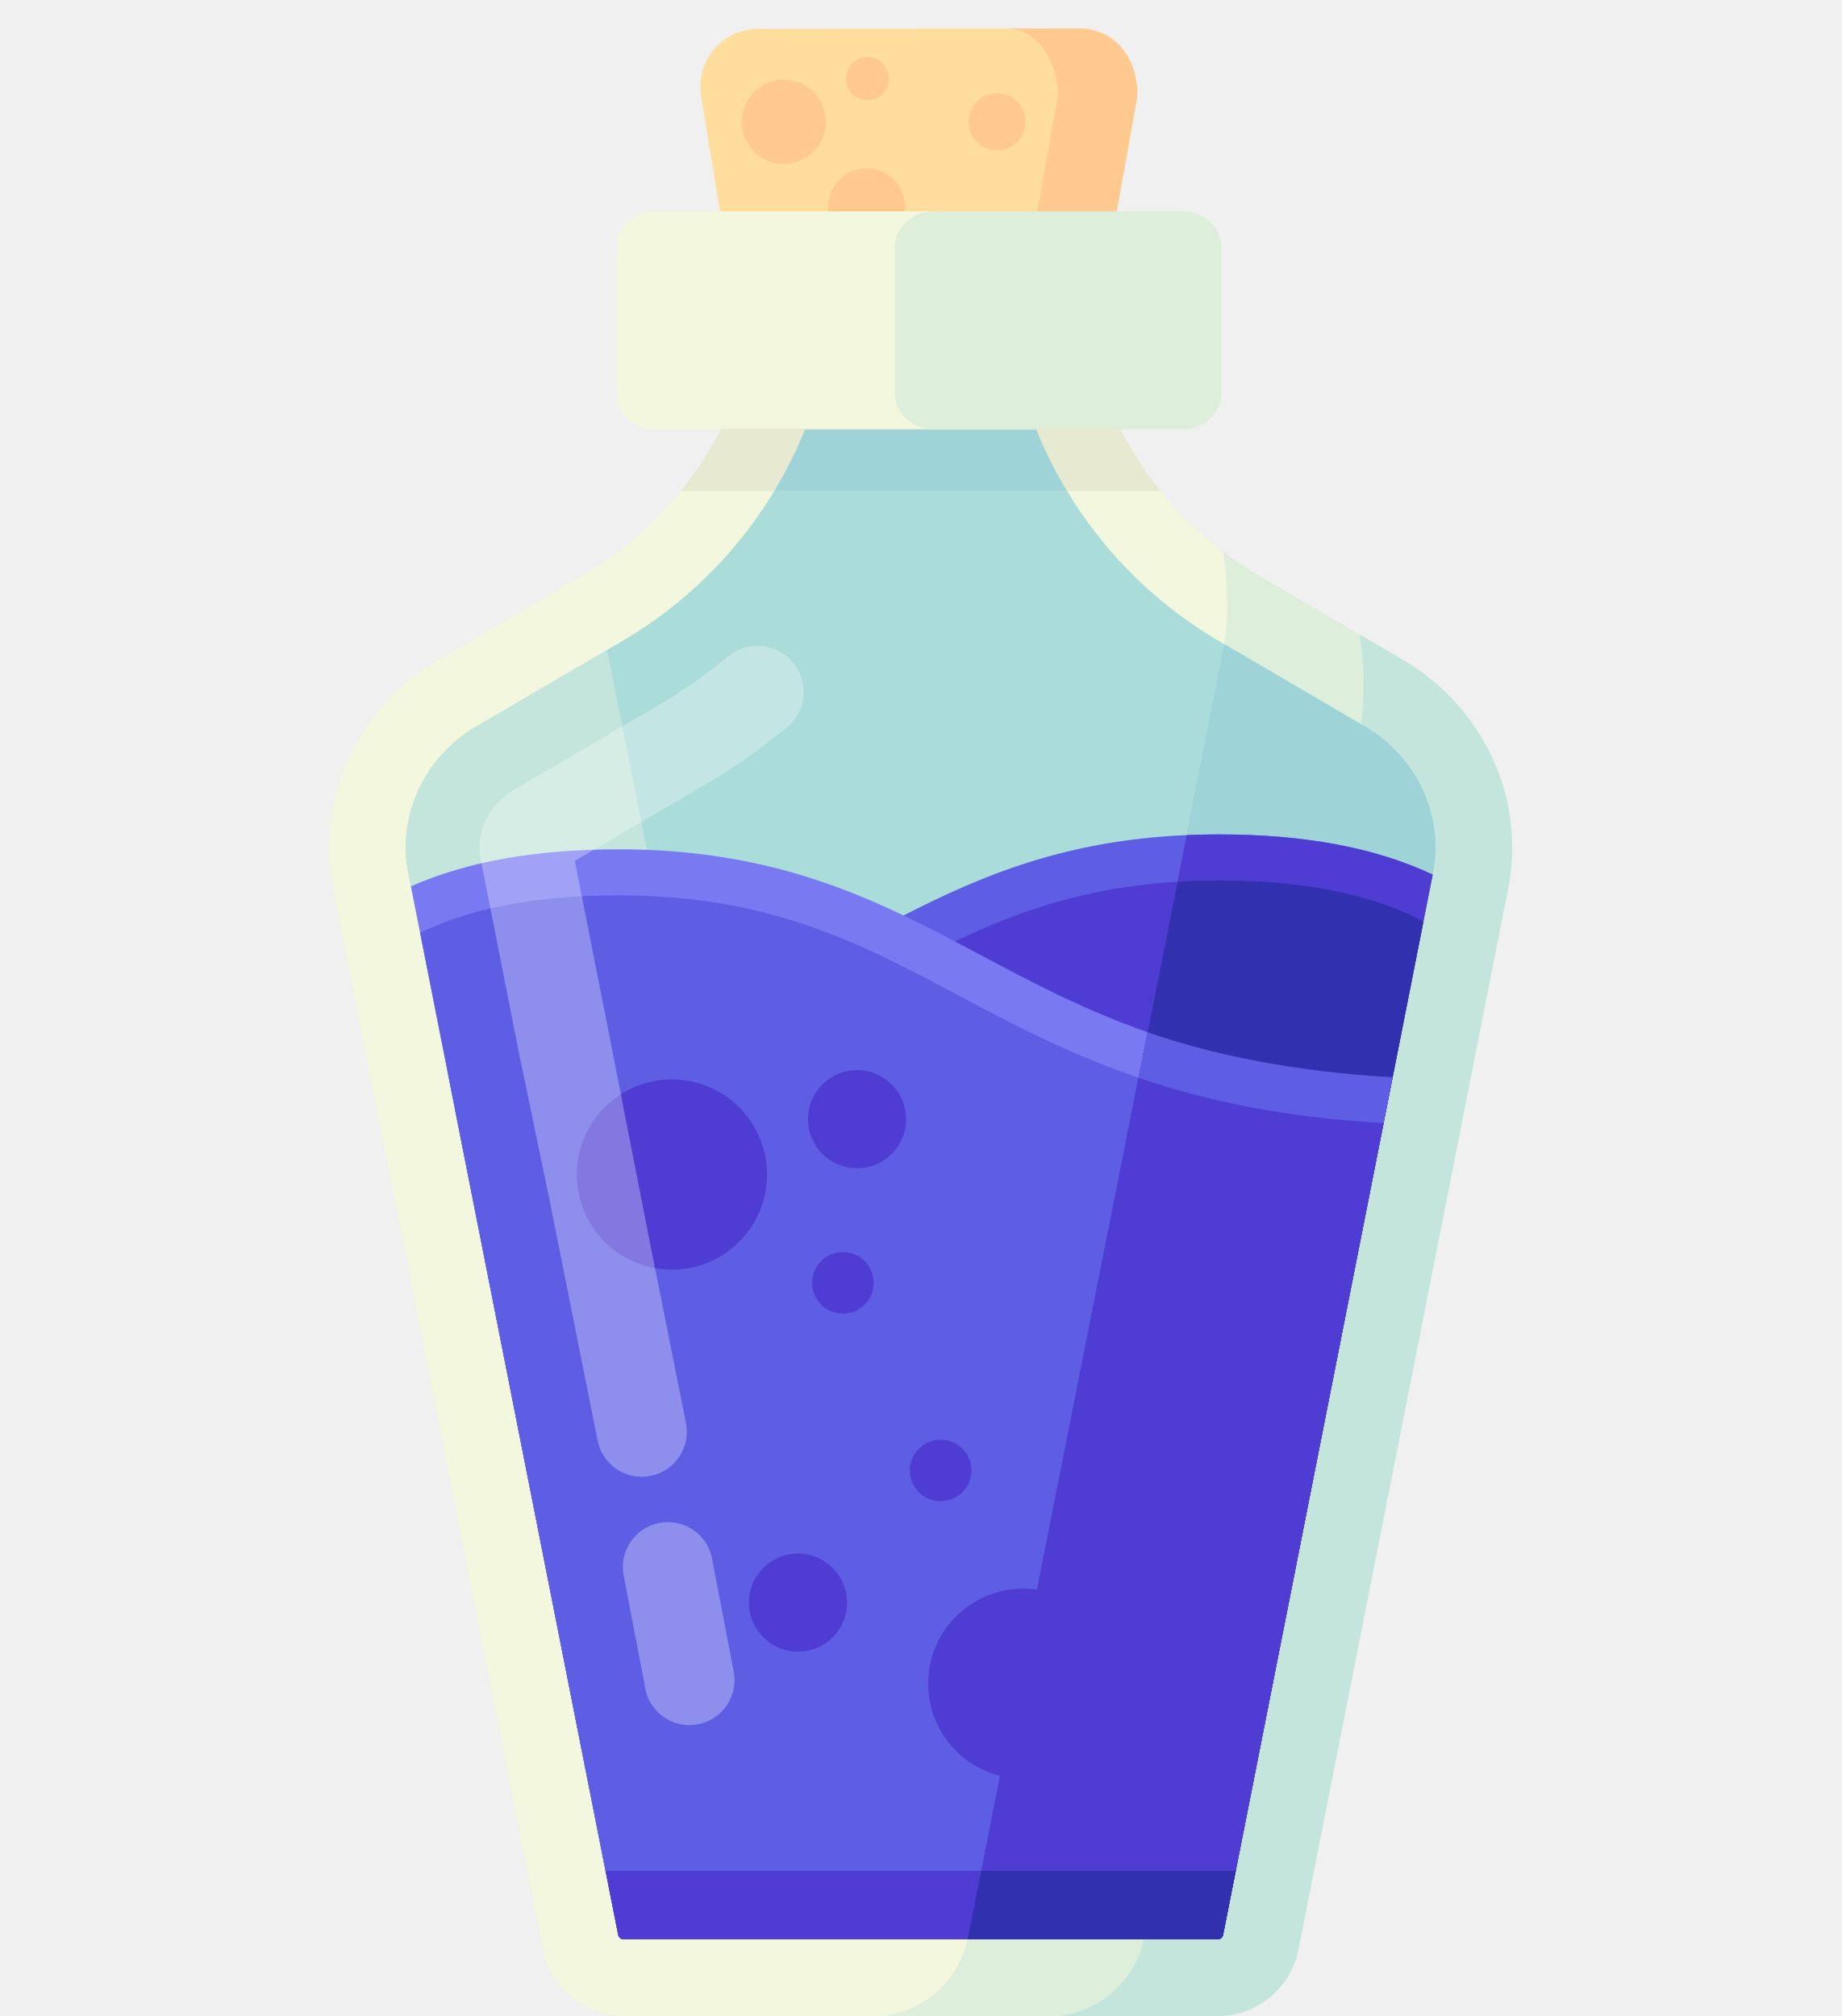
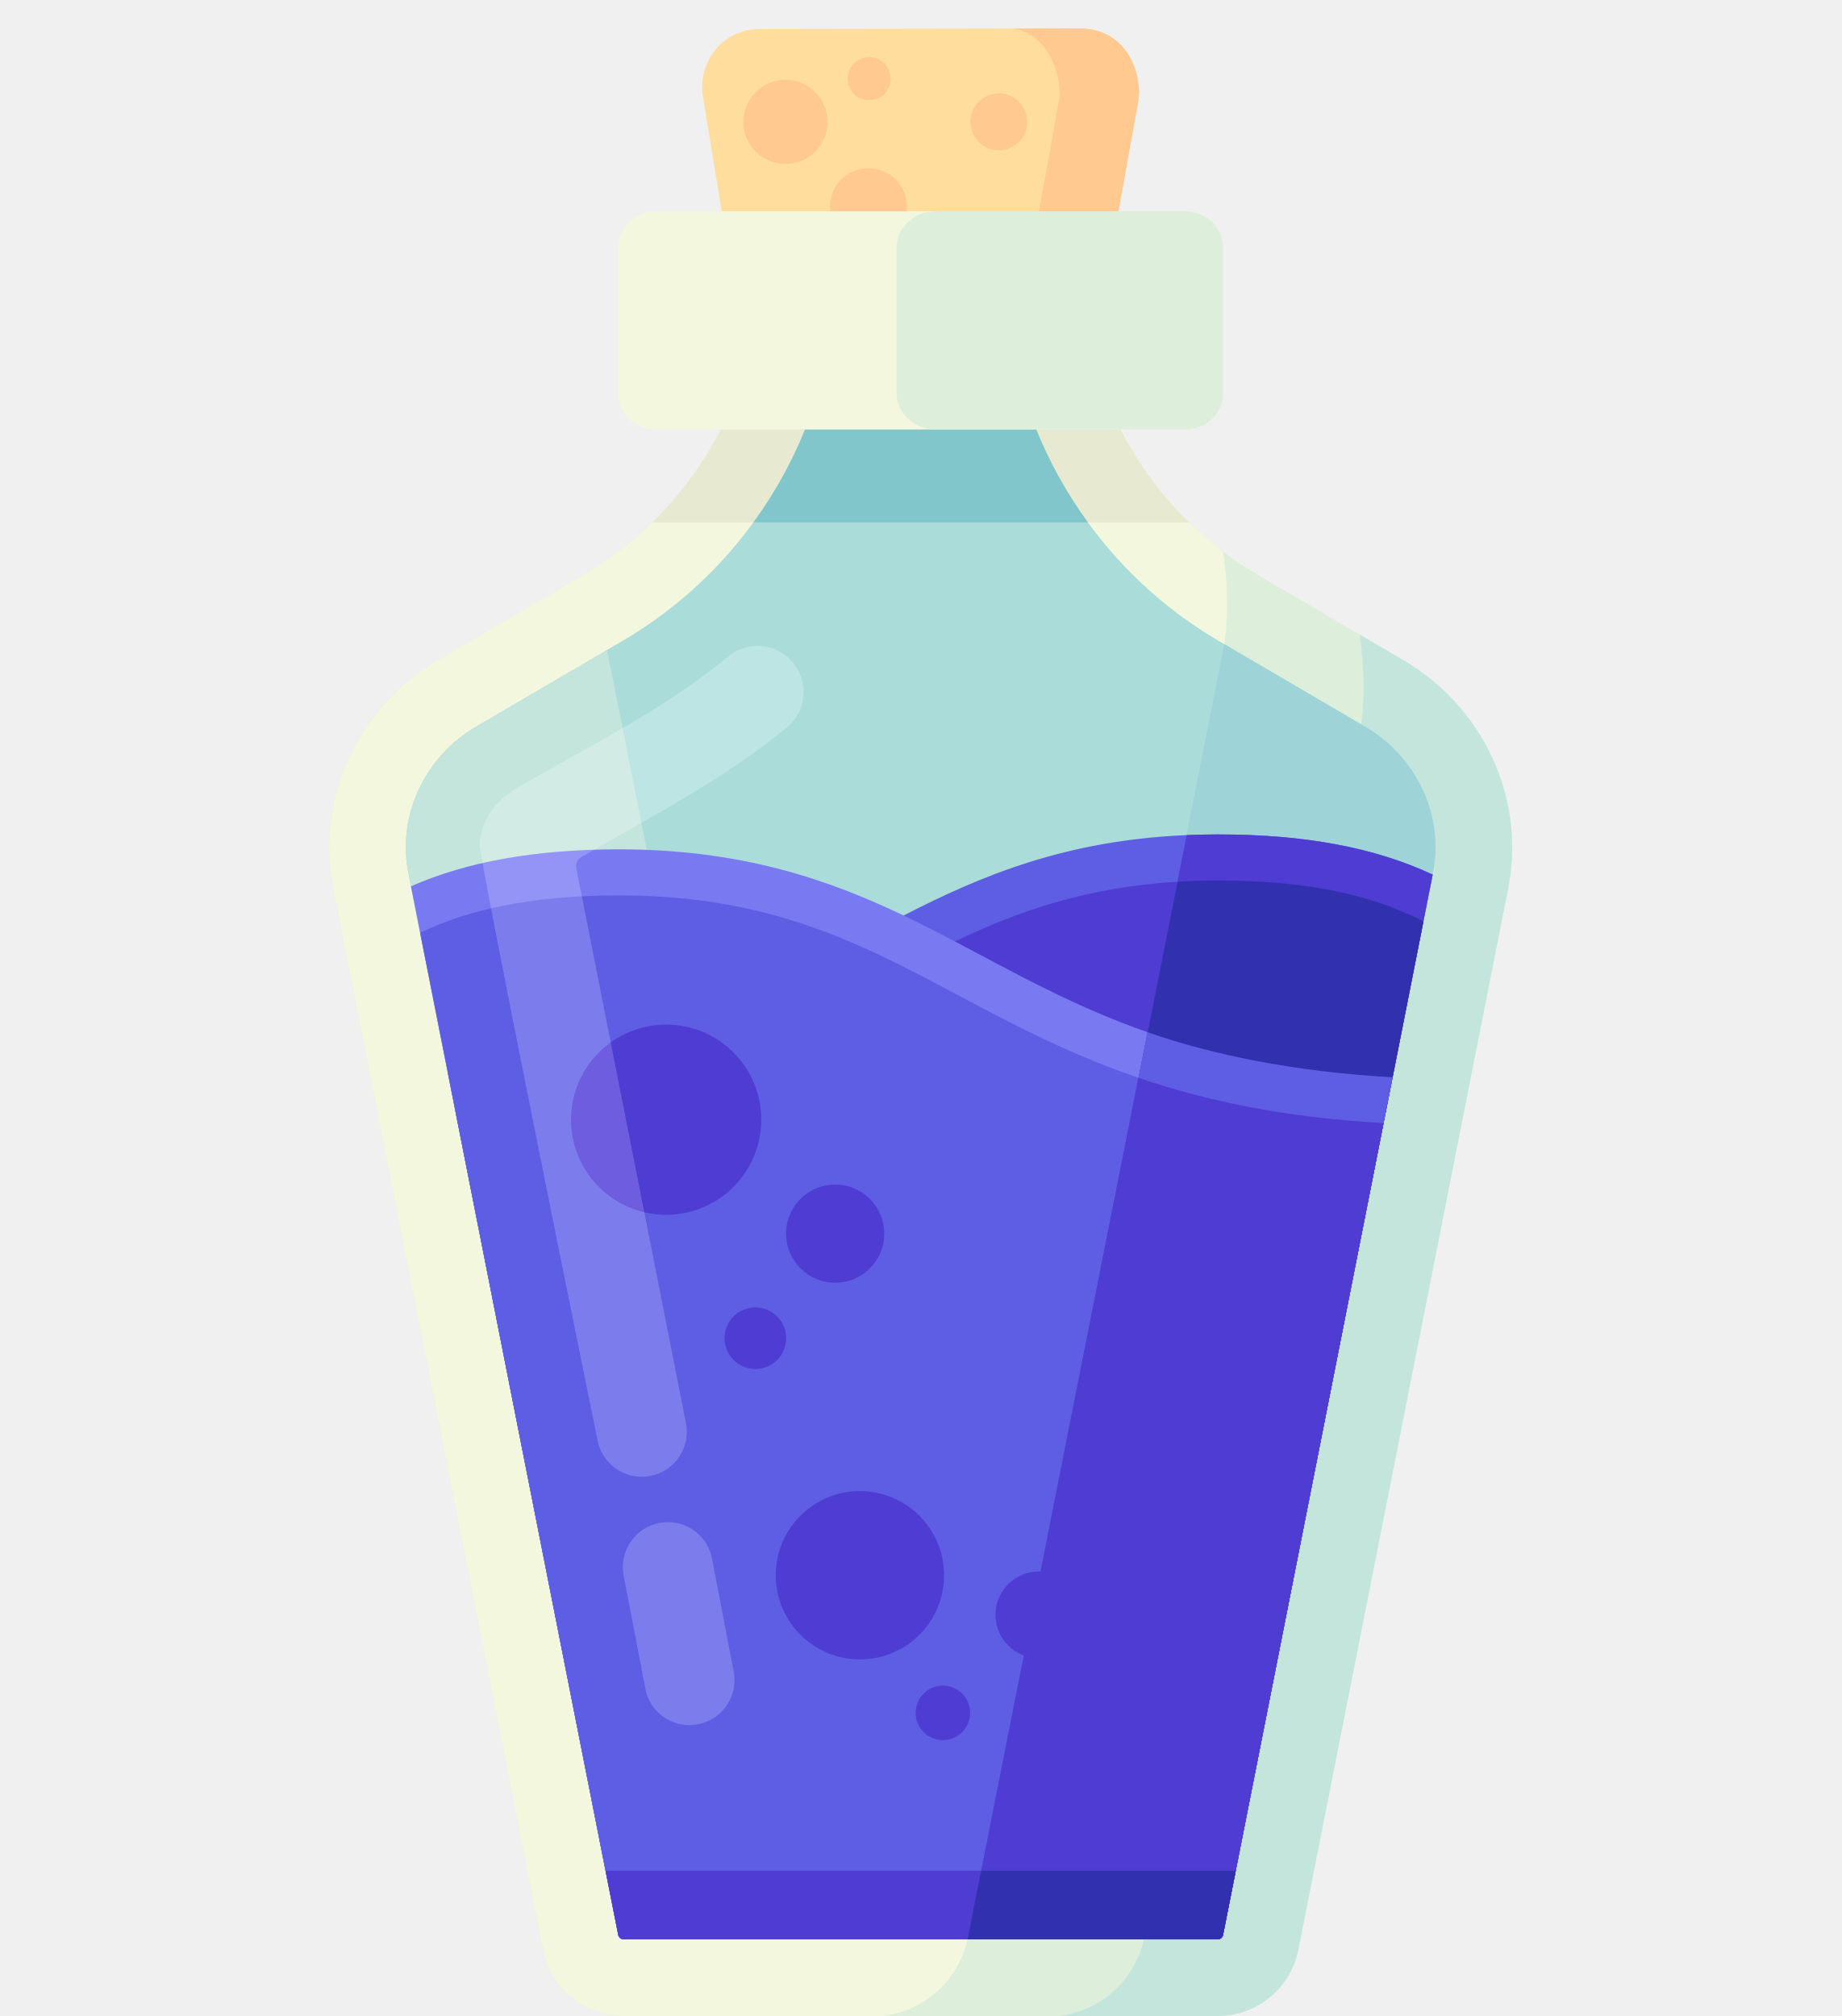
<svg xmlns="http://www.w3.org/2000/svg" version="1.1" id="Layer_1" x="0px" y="0px" viewBox="0 0 600 656.999" style="enable-background:new 0 0 600 656.999;" xml:space="preserve">
  <style type="text/css">
- 	.st0{fill:#DDEEDB;}
- 	.st1{fill:#F3F7DE;}
- 	.st2{fill:#C4E5DC;}
- 	.st3{fill:#AADCD9;}
- 	.st4{fill:#9ED3D7;}
- 	.st5{fill:#5E5EE5;}
- 	.st6{fill:#4F3DD3;}
- 	.st7{fill:#7979F2;}
- 	.st8{fill:#3131AF;}
- 	.st9{opacity:0.3;fill:#FFFFFF;enable-background:new    ;}
- 	.st10{fill:#FFDD9D;}
- 	.st11{fill:#FFC98F;}
- 	.st12{fill:#E7EAD0;}
+ 	.st0{fill:#0E121E;}
+ 	.st1{fill:#DDEEDB;}
+ 	.st2{fill:#F3F7DE;}
+ 	.st3{fill:#C4E5DC;}
+ 	.st4{fill:#E7EAD0;}
+ 	.st5{fill:#AADCD9;}
+ 	.st6{fill:#9ED3D7;}
+ 	.st7{fill:#5E5EE5;}
+ 	.st8{fill:#4F3DD3;}
+ 	.st9{fill:#7979F2;}
+ 	.st10{fill:#3131AF;}
+ 	.st11{opacity:0.5;fill:#FFFFFF;mix-blend-mode:soft-light;}
+ 	.st12{fill:#FFDD9D;}
+ 	.st13{fill:#FFC98F;}
+ 	.st14{fill:#81C6CB;}
</style>
-   <path class="st0" d="M491.825,287.459c-0.12,0.73-0.26,1.47-0.4,2.2l-68.35,345.75  c-2.48,12.55-13.49,21.59-26.28,21.59H203.205  c-12.79,0-23.8-9.04-26.28-21.59l-68.35-345.75  c-0.15-0.73-0.28-1.47-0.4-2.2c-4.82-28.83,9.28-57.55,34.51-72.32  l47.41-27.77c13.52-7.93,25.16-18.41,34.37-30.72  c9.2-12.31,15.96-26.43,19.73-41.65h111.61  c3.77,15.22,10.53,29.34,19.73,41.65  c6.52,8.72,14.26,16.52,23.03,23.14c3.61,2.74,7.39,5.26,11.34,7.58  l33.16,19.42l12.8,7.5l1.45,0.85  C482.545,229.909,496.645,258.629,491.825,287.459z" />
-   <path class="st1" d="M398.74,211.35c-0.15,0.88-0.3,1.76-0.48,2.64  l-82.84,417.36C312.66,645.27,301.14,655.58,287.28,657H203.21  c-12.8,0-23.81-9.04-26.28-21.59l-68.36-345.75  c-0.14-0.73-0.27-1.47-0.39-2.2c-4.82-28.83,9.28-57.55,34.51-72.32  l47.4-27.77C198.41,182.49,206.03,176.64,212.79,170  c3.22-3.16,6.24-6.5,9.07-10c0.89-1.1,1.76-2.22,2.61-3.35  c3.99-5.34,7.52-11.02,10.55-16.98c3.95-7.79,7.05-16.05,9.18-24.67  h111.6c2.14,8.62,5.24,16.88,9.19,24.67  c3.03,5.96,6.56,11.64,10.55,16.98c0.84,1.13,1.71,2.25,2.6,3.35  c2.82,3.51,5.85,6.84,9.07,10c3.56,3.5,7.34,6.76,11.36,9.79  C400.2,191,400.32,201.9,398.74,211.35z" />
-   <path class="st2" d="M491.825,287.459c-0.12,0.73-0.26,1.47-0.4,2.2l-68.35,345.75  c-2.48,12.55-13.49,21.59-26.28,21.59h-52.06  c6.89-0.71,13.2-3.61,18.15-8.07c4.84-4.35,8.38-10.2,9.85-16.93  h24.23c0.85,0,1.59-0.6,1.75-1.44l35.37-178.9l8.1-40.97l8.84-44.7  l2.53-12.79l10.46-52.94l3.02-15.23l0.04-0.22  c0.12-0.6,0.23-1.21,0.32-1.81c0.92-5.79-11.08-25.65-24.75-41.44  l0.11-0.57c0.18-0.88,0.34-1.76,0.48-2.64  c1.58-9.45,1.46-20.35-0.17-31.56l12.8,7.5l1.45,0.85  C482.545,229.909,496.645,258.629,491.825,287.459z" />
-   <path class="st3" d="M467.23,283c-0.1,0.6-0.2,1.21-0.33,1.81l-0.04,0.22  l-3.02,15.23l-10.46,52.94l-2.52,12.79l-8.84,44.7l-8.1,40.97  l-35.37,178.9c-0.17,0.84-0.91,1.44-1.75,1.44H203.21  c-0.69,0-1.32-0.4-1.6-1c-0.07-0.13-0.12-0.28-0.15-0.44l-34.99-177  l-18.13-91.68l-2.54-12.86l-8.91-45.05l-2.99-15.13l-0.79-4.03  c-0.12-0.6-0.24-1.21-0.32-1.81c-2.95-18.44,6.21-36.73,22.32-46.17  l42.71-25.01l4.91-2.88c16.36-9.6,30.4-22.15,41.76-37.31  c2.82-3.77,5.43-7.65,7.83-11.63c3.87-6.41,7.21-13.08,10-20h75.37  c2.79,6.92,6.13,13.59,10,20c2.4,3.98,5.01,7.86,7.82,11.62  c11.33,15.17,25.38,27.73,41.76,37.32l1.68,0.99l45.92,26.9  C461,246.27,470.17,264.55,467.23,283z" />
-   <path class="st2" d="M281.195,630.999h-79.58c-0.08-0.13-0.13-0.28-0.16-0.44  l-34.99-177l-18.12-91.68l-2.54-12.86l-8.91-45.05l-2.99-15.13l-0.8-4.03  c-0.12-0.6-0.23-1.21-0.32-1.81c-2.95-18.44,6.21-36.73,22.32-46.17  l42.71-25.01L281.195,630.999z" />
-   <path class="st4" d="M467.226,283c-0.09,0.6-0.2,1.21-0.32,1.81l-0.04,0.22  l-3.02,15.23l-10.46,52.94l-2.53,12.79l-8.84,44.7l-1.2,6.08  l-0.87,4.38L433.916,451.66l-29.66,150.01l-1.58,8l-4.13,20.89  c-0.16,0.84-0.9,1.44-1.75,1.44h-81.5l6.01-30.33l49.64-250.45l28-141.29  l45.93,26.9C460.996,246.27,470.166,264.55,467.226,283z" />
-   <path class="st5" d="M466.865,285.029l-3.02,15.23l-10.46,52.94l-2.53,12.79  l-16.94,85.67l-35.37,178.9c-0.16,0.84-0.9,1.44-1.75,1.44H203.205  c-0.85,0-1.59-0.6-1.75-1.44l-34.99-177l-18.12-91.68l-2.54-12.86  l1.63-2.11c62.76-3.83,97.19-21.99,130.24-39.7  c0.33-0.18,0.67-0.36,1-0.54c3-1.6,5.98-3.2,8.95-4.77  c2.26-1.2,4.53-2.38,6.81-3.55c25.67-13.18,52.95-24.5,92.26-26.2  c3.22-0.14,6.53-0.21,9.92-0.22h0.46  C425.195,271.929,448.085,276.219,466.865,285.029z" />
-   <path class="st6" d="M463.845,300.259l-10.46,52.94l-2.53,12.79l-16.94,85.67  l-35.37,178.9c-0.16,0.84-0.9,1.44-1.75,1.44H203.205  c-0.85,0-1.59-0.6-1.75-1.44l-34.99-177l-18.12-91.68  c72.51-4.43,109.69-27.37,146.29-46.72  c5.48-2.89,10.94-5.71,16.51-8.36c20.75-9.91,42.93-17.68,72.59-19.47  c4.15-0.26,8.45-0.39,12.91-0.4  C427.565,286.879,448.515,292.309,463.845,300.259z" />
-   <path class="st7" d="M453.385,353.199l-2.53,12.79l-16.94,85.67l-35.37,178.9  c-0.16,0.84-0.9,1.44-1.75,1.44H203.205c-0.85,0-1.59-0.6-1.75-1.44  l-34.99-177l-18.12-91.68l-2.54-12.86l-8.91-45.05l-2.99-15.13  c18.32-8.06,40.42-12,67.41-12.05h0.44c40.05,0,68.45,9.97,92.68,21.56  c2.35,1.13,4.66,2.26,6.94,3.41c3.26,1.64,6.53,3.34,9.77,5.04  c2.78,1.46,5.54,2.93,8.26,4.37c16.73,8.9,33.75,17.94,54.52,25.21  c20.92,7.33,45.66,12.85,77.76,14.63L453.385,353.199z" />
-   <path class="st5" d="M450.856,365.99l-8.84,44.7l-1.2,6.08l-0.87,4.38  L433.916,451.66l-29.66,150.01l-1.58,8l-4.13,20.89  c-0.16,0.84-0.9,1.44-1.75,1.44H203.206c-0.85,0-1.59-0.6-1.75-1.44  l-4.13-20.89l-1.58-8l-29.28-148.11l-18.12-91.68l-2.54-12.86l-8.91-45.05  c15.05-7.25,35.31-12.13,64.45-12.18c31.67-0.05,55.14,6.35,76.33,15.42  c5.79,2.47,11.4,5.15,16.96,7.95c23.36,11.75,45.83,25.67,76.31,36.06  C392.526,358.59,418.106,364.17,450.856,365.99z" />
-   <path class="st6" d="M466.865,285.029l-3.02,15.23l-10.46,52.94l-2.53,12.79  l-16.94,85.67l-35.37,178.9c-0.16,0.84-0.9,1.44-1.75,1.44h-81.42  l6.01-30.33l65.31-329.52c3.22-0.14,6.53-0.21,9.92-0.22h0.46  C425.195,271.929,448.085,276.219,466.865,285.029z" />
-   <path class="st8" d="M463.845,300.259l-10.04,50.81l-0.42,2.13l-2.53,12.79  l-16.94,85.67l-35.37,178.9c-0.16,0.84-0.9,1.44-1.75,1.44h-81.37l6-30.33  l52.58-265.26l9.73-49.08c4.15-0.26,8.45-0.39,12.91-0.4  C427.565,286.879,448.515,292.309,463.845,300.259z" />
-   <path class="st5" d="M453.805,351.069l-0.42,2.13l-2.53,12.79l-16.94,85.67  l-35.37,178.9c-0.16,0.84-0.9,1.44-1.75,1.44h-81.46l6.01-30.33  l52.58-265.29c0.03,0.01,0.05,0.02,0.08,0.03  C394.895,343.719,421.785,349.289,453.805,351.069z" />
-   <path class="st6" d="M450.856,365.99l-8.84,44.7l-1.2,6.08L433.916,451.66  l-29.66,150.01l-1.58,8l-4.13,20.89c-0.16,0.84-0.9,1.44-1.75,1.44h-81.5  l4.42-22.33l1.59-8l49.64-250.45  C392.526,358.59,418.106,364.17,450.856,365.99z" />
-   <path class="st6" d="M402.675,609.669l-4.13,20.89c-0.16,0.84-0.9,1.44-1.75,1.44  H203.205c-0.85,0-1.59-0.6-1.75-1.44l-4.13-20.89H402.675z" />
-   <path class="st8" d="M402.675,609.669l-4.13,20.89c-0.16,0.84-0.9,1.44-1.75,1.44  h-81.5l4.42-22.33H402.675z" />
-   <circle class="st6" cx="218.949" cy="382.771" r="31" />
-   <circle class="st6" cx="279.276" cy="364.74" r="16" />
-   <path class="st9" d="M256.51,236.929c-8.25,6.88-17.08,13.09-26.46,18.59  l-4.95,2.9l-37.79,22.13l11.47,58l12.7,64.95l0.9,4.5l11.14,55.71  c1.59,7.95-3.56,15.68-11.51,17.27c-0.97,0.19-1.94,0.29-2.9,0.29  c-6.85,0-12.97-4.82-14.37-11.8l-12.29-61.47l-3.64-18.21l-9.46-45.42  l-12.7-64.23c-0.06-0.26-0.1-0.48-0.13-0.69l-0.04-0.24  c-0.11-0.7-0.18-1.41-0.21-2.11c-0.38-7.73,3.84-15.39,10.97-19.56  l0.75-0.44l41.95-24.57l4.93-2.89c7.88-4.62,15.3-9.83,22.24-15.61  c4.26-3.54,10.08-4.54,15.23-2.5C262.871,215.709,265.21,229.669,256.51,236.929z  " />
-   <circle class="st6" cx="274.68" cy="418.068" r="10.042" />
-   <circle class="st6" cx="333.447" cy="548.701" r="31" />
-   <circle class="st6" cx="260.03" cy="522.282" r="16" />
-   <circle class="st6" cx="306.505" cy="479.219" r="10.042" />
  <g>
-     <path class="st10" d="M370.311,33.117L361.766,80.552   c0.01,6.26-1.969,11.923-5.152,15.941c-3.465,3.7-8.392,6.026-13.828,6.035   l-86.698,0.14c-10.461,0.017-19.029-8.524-19.046-18.984l-8.55-52.058   c-1.197-7.289,1.749-14.769,7.859-18.92c3.033-2.06,6.686-3.269,10.608-3.276   l104.653-0.169c2.718-0.004,5.311,0.571,7.658,1.608   c4.584,2.026,7.975,6.015,9.713,10.716c0.756,2.046,1.279,4.269,1.523,6.608   C370.678,29.834,370.604,31.493,370.311,33.117z" />
-     <path class="st11" d="M370.32,33.067L361.766,80.552   c0.01,6.26-1.969,11.923-5.152,15.941c-3.113,3.323-7.392,5.531-12.169,5.95   c-0.541,0.06-1.094,0.084-1.659,0.085l-23.345,0.038   c9.06-0.015,16.458-9.911,16.438-21.972l8.897-49.388   c-0.02-12.061-7.449-21.921-16.509-21.907l23.345-0.038   c2.718-0.004,5.311,0.571,7.658,1.608c4.585,2.026,7.976,6.015,9.714,10.716   c0.826,2.235,1.374,4.682,1.583,7.261   C370.682,30.256,370.571,31.675,370.32,33.067z" />
-     <circle class="st11" cx="282.385" cy="67.353" r="12.522" />
-     <circle class="st11" cx="282.651" cy="25.639" r="7.008" />
-     <circle class="st11" cx="255.381" cy="39.707" r="13.71" />
-     <circle class="st11" cx="324.908" cy="39.707" r="9.272" />
+     <path class="st0" d="M436.163,272.355l-0.03,0.21c-0.03,0.22-0.07,0.45-0.12,0.67   l-3.07,15.49l-12.99,65.739l-48.769,246.666H214.107l-39.529-199.997h30.579   l33.6,169.997h107.778l43.989-222.476l12.99-65.759l1.83-9.2l-41.169-24.11   l-1.56-0.92c-22.62-13.24-42.039-30.599-57.739-51.609   c-2.41-3.23-4.73-6.54-6.94-9.92h-10.58   c-2.23,3.4-4.57,6.74-7,9.99c-4.24,5.67-8.76,11.07-13.54,16.2   l-30.37-12.05c7.24-6.72,13.9-14.11,19.9-22.13   c5.22-6.98,9.87-14.34,13.9-22.01h44.799   c4.02,7.65,8.66,15,13.87,21.98   c13.28,17.77,29.72,32.449,48.859,43.669l1.63,0.95l45.989,26.94   C433.173,255.235,437.503,263.945,436.163,272.355z" />
+     <path class="st1" d="M491.822,287.464c-0.12,0.73-0.26,1.47-0.4,2.2   l-68.349,345.744c-2.48,12.55-13.49,21.59-26.279,21.59H203.207   c-12.79,0-23.8-9.04-26.28-21.59l-68.349-345.744   c-0.15-0.73-0.28-1.47-0.4-2.2c-4.82-28.829,9.28-57.549,34.509-72.319   l47.409-27.77c13.52-7.93,25.16-18.41,34.37-30.72   c9.2-12.31,15.96-26.43,19.73-41.649h111.608   c3.77,15.22,10.53,29.339,19.73,41.649   c6.52,8.72,14.26,16.52,23.03,23.14c3.61,2.74,7.39,5.26,11.34,7.58   l33.16,19.42l12.8,7.5l1.45,0.85   C482.542,229.915,496.642,258.634,491.822,287.464z" />
+     <path class="st2" d="M398.735,211.356c-0.14,0.88-0.3,1.76-0.48,2.64   l-82.839,417.353c-2.76,13.92-14.28,24.23-28.139,25.65H203.208   c-12.79,0-23.8-9.04-26.28-21.59L108.579,289.665   c-0.15-0.73-0.28-1.47-0.4-2.2c-4.82-28.829,9.28-57.549,34.509-72.319   l47.409-27.77c8.21-4.82,15.74-10.58,22.43-17.12   c0.09-0.08,0.17-0.17,0.26-0.25c4.23-4.15,8.13-8.62,11.68-13.35   c3.99-5.34,7.52-11.02,10.55-16.98c0.02-0.03,0.03-0.07,0.05-0.1   c3.93-7.76,7.01-15.99,9.13-24.57h111.608   c2.12,8.58,5.2,16.81,9.13,24.57c0.02,0.03,0.03,0.07,0.05,0.1   c3.03,5.96,6.56,11.64,10.55,16.98c3.54,4.74,7.44,9.2,11.67,13.35   c0.09,0.08,0.17,0.17,0.26,0.25c3.48,3.41,7.19,6.58,11.1,9.54   C400.195,191.007,400.315,201.906,398.735,211.356z" />
+     <path class="st3" d="M491.822,287.464c-0.12,0.73-0.26,1.47-0.4,2.2   l-68.349,345.744c-2.48,12.55-13.49,21.59-26.279,21.59H344.734   c6.89-0.71,13.2-3.61,18.15-8.07c4.84-4.35,8.38-10.2,9.85-16.93   h24.23c0.85,0,1.59-0.6,1.75-1.44l35.37-178.897l8.1-40.969   l8.84-44.699l2.53-12.79l10.46-52.939l3.02-15.23l0.04-0.22   c0.12-0.6,0.23-1.21,0.32-1.81c0.92-5.79-11.08-25.65-24.75-41.439   l0.11-0.57c0.18-0.88,0.34-1.76,0.48-2.64   c1.58-9.45,1.46-20.35-0.17-31.559l12.8,7.5l1.45,0.85   C482.542,229.915,496.642,258.634,491.822,287.464z" />
+     <path class="st4" d="M387.465,170.257H212.528c0.09-0.08,0.17-0.17,0.26-0.25   c4.23-4.15,8.13-8.62,11.68-13.35c3.99-5.34,7.52-11.02,10.55-16.98   c0.02-0.03,0.03-0.07,0.05-0.1h129.868   c0.02,0.03,0.03,0.07,0.05,0.1c3.03,5.96,6.56,11.64,10.55,16.98   c3.54,4.74,7.44,9.2,11.67,13.35   C387.295,170.087,387.375,170.177,387.465,170.257z" />
+     <path class="st5" d="M467.224,283.005c-0.09,0.6-0.2,1.21-0.32,1.81l-0.04,0.22   l-3.02,15.23l-10.46,52.939l-2.53,12.79l-8.84,44.699l-8.1,40.969   L398.545,630.559c-0.16,0.84-0.9,1.44-1.75,1.44H203.208   c-0.69,0-1.31-0.4-1.59-1c-0.08-0.13-0.13-0.28-0.16-0.44   l-34.989-176.997l-18.12-91.678l-2.54-12.86l-8.91-45.049l-2.99-15.13   l-0.8-4.03c-0.12-0.6-0.23-1.21-0.32-1.81   c-2.95-18.44,6.21-36.729,22.319-46.169l42.709-25.01l4.91-2.88   c16.37-9.6,30.409-22.15,41.759-37.309c0.34-0.46,0.69-0.92,1.02-1.39   c6.88-9.43,12.49-19.55,16.81-30.239h75.369   c4.32,10.7,9.94,20.81,16.81,30.239c0.33,0.46,0.67,0.92,1.01,1.38   c11.34,15.17,25.389,27.73,41.759,37.319l1.68,0.99l45.929,26.899   C460.994,246.276,470.163,264.555,467.224,283.005z" />
+     <path class="st3" d="M281.195,630.998h-79.579c-0.08-0.13-0.13-0.28-0.16-0.44   l-34.989-176.997l-18.12-91.678l-2.54-12.86l-8.91-45.049l-2.99-15.13   l-0.8-4.03c-0.12-0.6-0.23-1.21-0.32-1.81   c-2.95-18.44,6.21-36.729,22.32-46.169l42.709-25.01L281.195,630.998z" />
+     <path class="st6" d="M467.223,283.005c-0.09,0.6-0.2,1.21-0.32,1.81l-0.04,0.22   l-3.02,15.23l-10.46,52.939l-2.53,12.79l-8.84,44.699l-1.2,6.08   l-0.87,4.38l-6.03,30.509l-29.659,150.007l-1.58,8l-4.13,20.89   c-0.16,0.84-0.9,1.44-1.75,1.44h-81.499l6.01-30.33l49.639-250.446   l28.008-141.28l45.921,26.892C460.993,246.276,470.163,264.555,467.223,283.005z" />
+     <path class="st7" d="M466.862,285.034l-3.02,15.23l-10.46,52.939l-2.53,12.79   l-16.94,85.669L398.543,630.558c-0.16,0.84-0.9,1.44-1.75,1.44H203.207   c-0.85,0-1.59-0.6-1.75-1.44l-34.989-176.997l-18.12-91.678l-2.54-12.86   l1.63-2.11c62.759-3.83,97.188-21.99,130.238-39.699   c0.33-0.18,0.67-0.36,1-0.54c3-1.6,5.98-3.2,8.95-4.77   c2.26-1.2,4.53-2.38,6.81-3.55c25.67-13.18,52.949-24.5,92.258-26.2   c3.22-0.14,6.53-0.21,9.92-0.22h0.46   C425.193,271.934,448.083,276.224,466.862,285.034z" />
+     <path class="st8" d="M463.842,300.264l-10.46,52.939l-2.53,12.79l-16.94,85.669   L398.543,630.558c-0.16,0.84-0.9,1.44-1.75,1.44H203.207   c-0.85,0-1.59-0.6-1.75-1.44l-34.989-176.997l-18.12-91.678   c72.509-4.43,109.688-27.37,146.288-46.719   c5.48-2.89,10.94-5.71,16.51-8.36c20.75-9.91,42.929-17.68,72.589-19.47   c4.15-0.26,8.45-0.39,12.91-0.4   C427.563,286.884,448.513,292.314,463.842,300.264z" />
+     <path class="st9" d="M453.382,353.203l-2.53,12.79l-16.94,85.669L398.543,630.558   c-0.16,0.84-0.9,1.44-1.75,1.44H203.207c-0.85,0-1.59-0.6-1.75-1.44   l-34.989-176.997l-18.12-91.678l-2.54-12.86l-8.91-45.049l-2.99-15.13   c18.32-8.06,40.419-12,67.409-12.05h0.44   c40.049,0,68.449,9.97,92.678,21.56c2.35,1.13,4.66,2.26,6.94,3.41   c3.26,1.64,6.53,3.34,9.77,5.04c2.78,1.46,5.54,2.93,8.26,4.37   c16.73,8.9,33.749,17.94,54.519,25.21c20.92,7.33,45.659,12.85,77.759,14.63   L453.382,353.203z" />
+     <path class="st7" d="M450.853,365.994l-8.84,44.699l-1.2,6.08l-0.87,4.38   l-6.03,30.509l-29.659,150.007l-1.58,8l-4.13,20.89   c-0.16,0.84-0.9,1.44-1.75,1.44H203.207c-0.85,0-1.59-0.6-1.75-1.44   l-4.13-20.89l-1.58-8l-29.28-148.107l-18.12-91.678l-2.54-12.86   l-8.91-45.049c15.05-7.25,35.309-12.13,64.449-12.18   c31.669-0.05,55.139,6.35,76.329,15.42c5.79,2.47,11.4,5.15,16.96,7.95   c23.36,11.75,45.829,25.67,76.309,36.059   C392.524,358.594,418.104,364.174,450.853,365.994z" />
+     <path class="st8" d="M466.862,285.034l-3.02,15.23l-10.46,52.939l-2.53,12.79   l-16.94,85.669L398.543,630.558c-0.16,0.84-0.9,1.44-1.75,1.44h-81.419   l6.01-30.33l65.309-329.514c3.22-0.14,6.53-0.21,9.92-0.22h0.46   C425.193,271.934,448.083,276.224,466.862,285.034z" />
+     <path class="st10" d="M463.842,300.264l-10.04,50.809l-0.42,2.13l-2.53,12.79   l-16.94,85.669L398.543,630.558c-0.16,0.84-0.9,1.44-1.75,1.44h-81.369   l6-30.33l52.579-265.255l9.73-49.079c4.15-0.26,8.45-0.39,12.91-0.4   C427.563,286.884,448.513,292.314,463.842,300.264z" />
+     <path class="st7" d="M453.802,351.073l-0.42,2.13l-2.53,12.79l-16.94,85.669   L398.543,630.558c-0.16,0.84-0.9,1.44-1.75,1.44h-81.459l6.01-30.33   l52.579-265.285c0.03,0.01,0.05,0.02,0.08,0.03   C394.893,343.723,421.783,349.293,453.802,351.073z" />
+     <path class="st8" d="M450.853,365.994l-8.84,44.699l-1.2,6.08l-6.9,34.889   l-29.659,150.007l-1.58,8l-4.13,20.89   c-0.16,0.84-0.9,1.44-1.75,1.44h-81.499l4.42-22.33l1.59-8   l49.639-250.446C392.524,358.594,418.104,364.174,450.853,365.994z" />
+     <path class="st8" d="M402.673,609.668l-4.13,20.89   c-0.16,0.84-0.9,1.44-1.75,1.44H203.207c-0.85,0-1.59-0.6-1.75-1.44   l-4.13-20.89H402.673z" />
+     <path class="st10" d="M402.673,609.668l-4.13,20.89   c-0.16,0.84-0.9,1.44-1.75,1.44h-81.499l4.42-22.33H402.673z" />
+     <circle class="st8" cx="217.076" cy="364.9" r="30.999" />
+     <circle class="st8" cx="272.151" cy="402.035" r="16" />
+     <path class="st11" d="M256.511,236.935c-20.251,16.899-44.308,29.164-67.065,42.375   c-1.279,0.743-1.941,2.218-1.654,3.669l35.73,180.732   c1.59,7.95-3.56,15.68-11.51,17.27c-0.97,0.19-1.94,0.29-2.9,0.29   c-6.85,0-12.97-4.82-14.37-11.8c0,0-38.742-189.973-38.445-194.514   c0.281-4.292,1.954-8.439,4.609-11.81c3.388-4.304,8.187-6.71,12.849-9.371   c10.756-6.14,21.66-12.019,32.305-18.351   c10.596-6.303,20.965-13.063,30.485-20.919c0.189-0.156,0.378-0.312,0.566-0.469   c4.26-3.54,10.08-4.54,15.23-2.5   C262.871,215.715,265.211,229.675,256.511,236.935z" />
+     <circle class="st8" cx="246.139" cy="436.112" r="10.041" />
+     <circle class="st8" cx="280.213" cy="513.362" r="27.43" />
+     <circle class="st8" cx="338.538" cy="526.263" r="14.157" />
+     <circle class="st8" cx="307.252" cy="558.21" r="8.885" />
+     <path class="st11" d="M231.885,507.264l7.209,37.497   c1.526,7.956-3.684,15.646-11.65,17.175c-7.36,1.418-14.493-2.943-16.737-9.9   c-0.086-0.266-0.162-0.536-0.229-0.809l-0.015-0.047l-7.236-37.677   c-1.529-7.965,3.682-15.656,11.647-17.185   C222.592,494.837,230.065,499.697,231.885,507.264z" />
+     <g>
+       <g>
+         <path class="st12" d="M370.889,33.126l-8.545,47.434     c0.01,6.26-1.969,11.923-5.152,15.94c-3.465,3.7-8.392,6.026-13.828,6.035     l-86.697,0.14c-10.46,0.017-19.029-8.524-19.046-18.984l-8.549-52.057     c-1.197-7.288,1.749-14.769,7.859-18.919c3.033-2.06,6.685-3.269,10.608-3.276     l104.651-0.169c2.718-0.004,5.31,0.571,7.658,1.608     c4.584,2.026,7.975,6.015,9.713,10.716c0.756,2.046,1.279,4.269,1.523,6.608     C371.255,29.843,371.181,31.503,370.889,33.126z" />
+         <path class="st13" d="M370.898,33.076l-8.554,47.484     c0.01,6.26-1.969,11.923-5.152,15.94c-3.113,3.323-7.392,5.53-12.169,5.95     c-0.541,0.06-1.094,0.084-1.659,0.085l-23.345,0.038     c9.06-0.015,16.457-9.911,16.438-21.971l8.897-49.387     c-0.02-12.061-7.448-21.921-16.509-21.906l23.345-0.038     c2.718-0.004,5.31,0.571,7.658,1.608c4.585,2.026,7.975,6.015,9.714,10.716     c0.826,2.235,1.374,4.682,1.583,7.261     C371.259,30.265,371.148,31.684,370.898,33.076z" />
+         <circle class="st13" cx="282.964" cy="67.362" r="12.522" />
+         <circle class="st13" cx="283.23" cy="25.649" r="7.007" />
+         <circle class="st13" cx="255.96" cy="39.716" r="13.71" />
+         <circle class="st13" cx="325.486" cy="39.716" r="9.272" />
+       </g>
+       <path class="st2" d="M398.498,80.541v47.759c0,6.42-5.5,11.67-12.23,11.67H213.731    c-6.73,0-12.23-5.25-12.23-11.67v-47.759c0-6.42,5.5-11.67,12.23-11.67    h172.537C392.998,68.871,398.498,74.121,398.498,80.541z" />
+       <path class="st1" d="M398.498,80.541v47.759c0,6.42-5.5,11.67-12.23,11.67h-81.279    c-7.06,0-12.82-5.25-12.82-11.67v-47.759c0-6.42,5.76-11.67,12.82-11.67    h81.279C392.998,68.871,398.498,74.121,398.498,80.541z" />
+     </g>
+     <path class="st14" d="M354.495,170.247H245.507c6.88-9.43,12.49-19.55,16.81-30.239   h75.369C342.006,150.707,347.625,160.817,354.495,170.247z" />
  </g>
-   <path class="st1" d="M397.922,80.532v47.76c0,6.42-5.5,11.67-12.23,11.67H213.151  c-6.73,0-12.23-5.25-12.23-11.67V80.532c0-6.42,5.5-11.67,12.23-11.67h172.54  C392.422,68.862,397.922,74.112,397.922,80.532z" />
-   <path class="st0" d="M397.922,80.532v47.76c0,6.42-5.5,11.67-12.23,11.67H304.411  c-7.06,0-12.82-5.25-12.82-11.67V80.532c0-6.42,5.76-11.67,12.82-11.67  h81.28C392.422,68.862,397.922,74.112,397.922,80.532z" />
-   <path class="st9" d="M231.884,507.262l7.209,37.497c1.526,7.956-3.685,15.647-11.65,17.176  c-7.36,1.418-14.493-2.943-16.737-9.9c-0.086-0.266-0.162-0.536-0.229-0.809  l-0.015-0.048l-7.236-37.678c-1.529-7.965,3.682-15.656,11.647-17.185  C222.59,494.835,230.064,499.696,231.884,507.262z" />
-   <path class="st12" d="M378.14,160H221.86c0.89-1.1,1.76-2.22,2.61-3.35  c3.99-5.34,7.52-11.02,10.55-16.98h129.97  c3.03,5.96,6.56,11.64,10.55,16.98C376.38,157.78,377.25,158.9,378.14,160z" />
-   <path class="st4" d="M347.69,160h-95.37c3.87-6.41,7.21-13.08,10-20h75.37  C340.48,146.92,343.82,153.59,347.69,160z" />
</svg>
